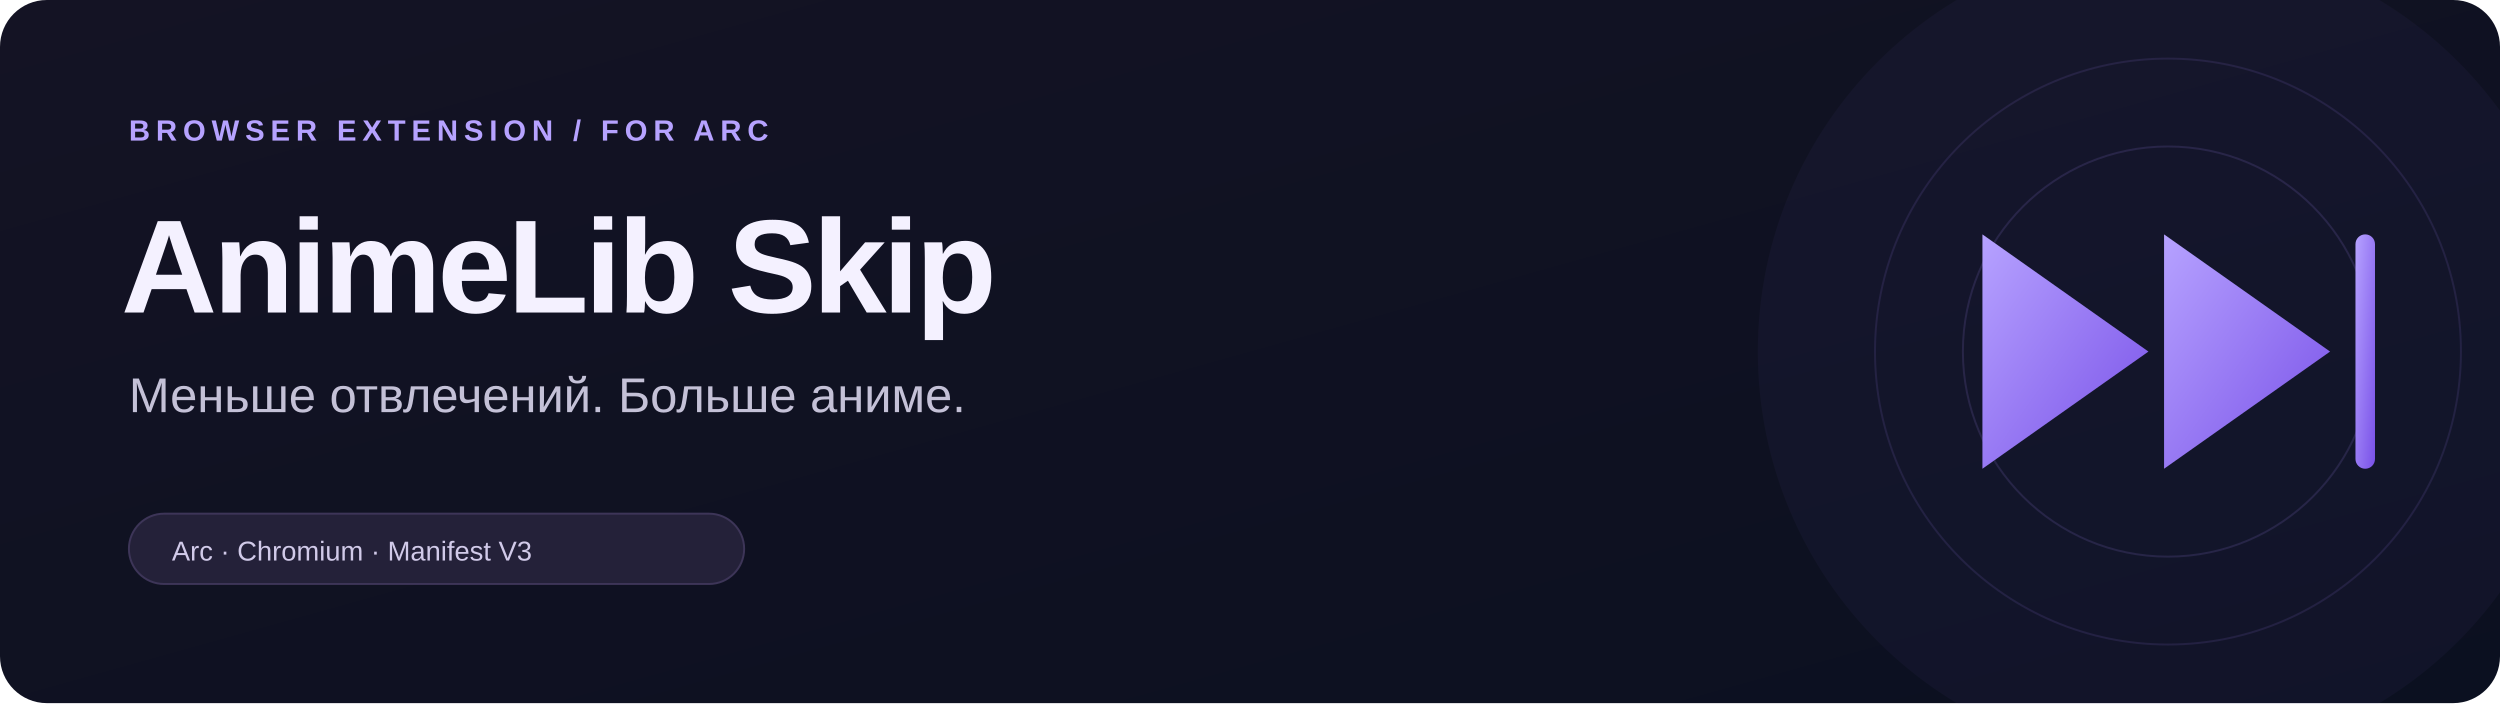
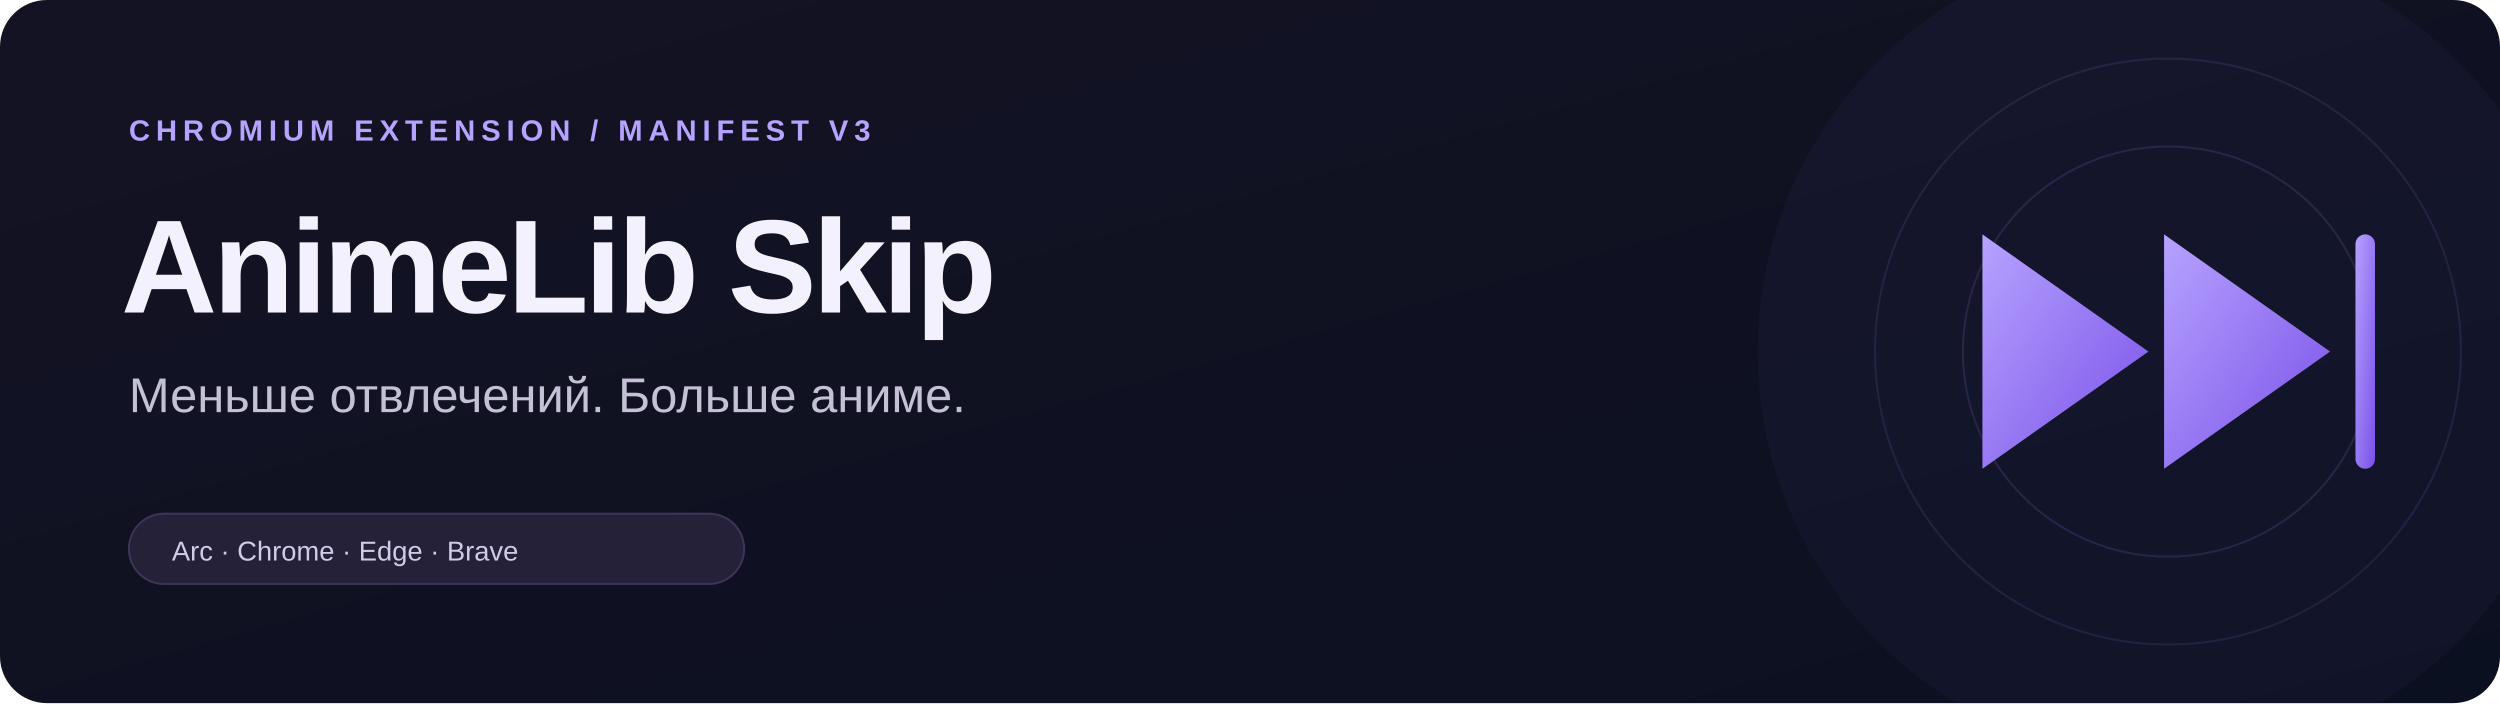
<svg xmlns="http://www.w3.org/2000/svg" width="1280" height="360" viewBox="0 0 1280 360" role="img" aria-labelledby="title desc">
  <defs>
    <linearGradient id="bg" x2="1" y2="1">
      <stop stop-color="#141324" />
      <stop offset="1" stop-color="#0b1020" />
    </linearGradient>
    <linearGradient id="accent" x2="1" y2="1">
      <stop stop-color="#b6a2ff" />
      <stop offset="1" stop-color="#7951e8" />
    </linearGradient>
  </defs>
  <rect width="1280" height="360" rx="24" fill="url(#bg)" />
  <circle cx="1110" cy="180" r="210" fill="#9b7aff" opacity=".04" />
  <circle cx="1110" cy="180" r="150" fill="none" stroke="#8670ce" stroke-opacity=".15" />
  <circle cx="1110" cy="180" r="105" fill="none" stroke="#8670ce" stroke-opacity=".18" />
  <g fill="url(#accent)">
    <path d="M1015 120 1015 240 1100 180Z" />
    <path d="M1108 120 1108 240 1193 180Z" />
    <rect x="1206" y="120" width="10" height="120" rx="5" />
  </g>
  <g font-family="-apple-system,BlinkMacSystemFont,Segoe UI,Arial,sans-serif">
-     <text x="66" y="72" font-size="15" font-weight="600" letter-spacing="3" fill="#b6a2ff">BROWSER EXTENSION / FOR ARC</text>
+     <text x="66" y="72" font-size="15" font-weight="600" letter-spacing="3" fill="#b6a2ff">CHROMIUM EXTENSION / MANIFEST V3</text>
    <text x="62" y="160" font-size="68" font-weight="750" letter-spacing="-2" fill="#f4f1ff">AnimeLib Skip</text>
    <text x="66" y="211" font-size="25" fill="#c4c1d7">Меньше отвлечений. Больше аниме.</text>
    <rect x="66" y="263" width="315" height="36" rx="18" fill="#242139" stroke="#3d3558" />
-     <text x="88" y="287" font-size="14" fill="#d1cae9">Arc  ·  Chromium  ·  Manifest V3</text>
+     <text x="88" y="287" font-size="14" fill="#d1cae9">Arc  ·  Chrome  ·  Edge  ·  Brave</text>
  </g>
</svg>
